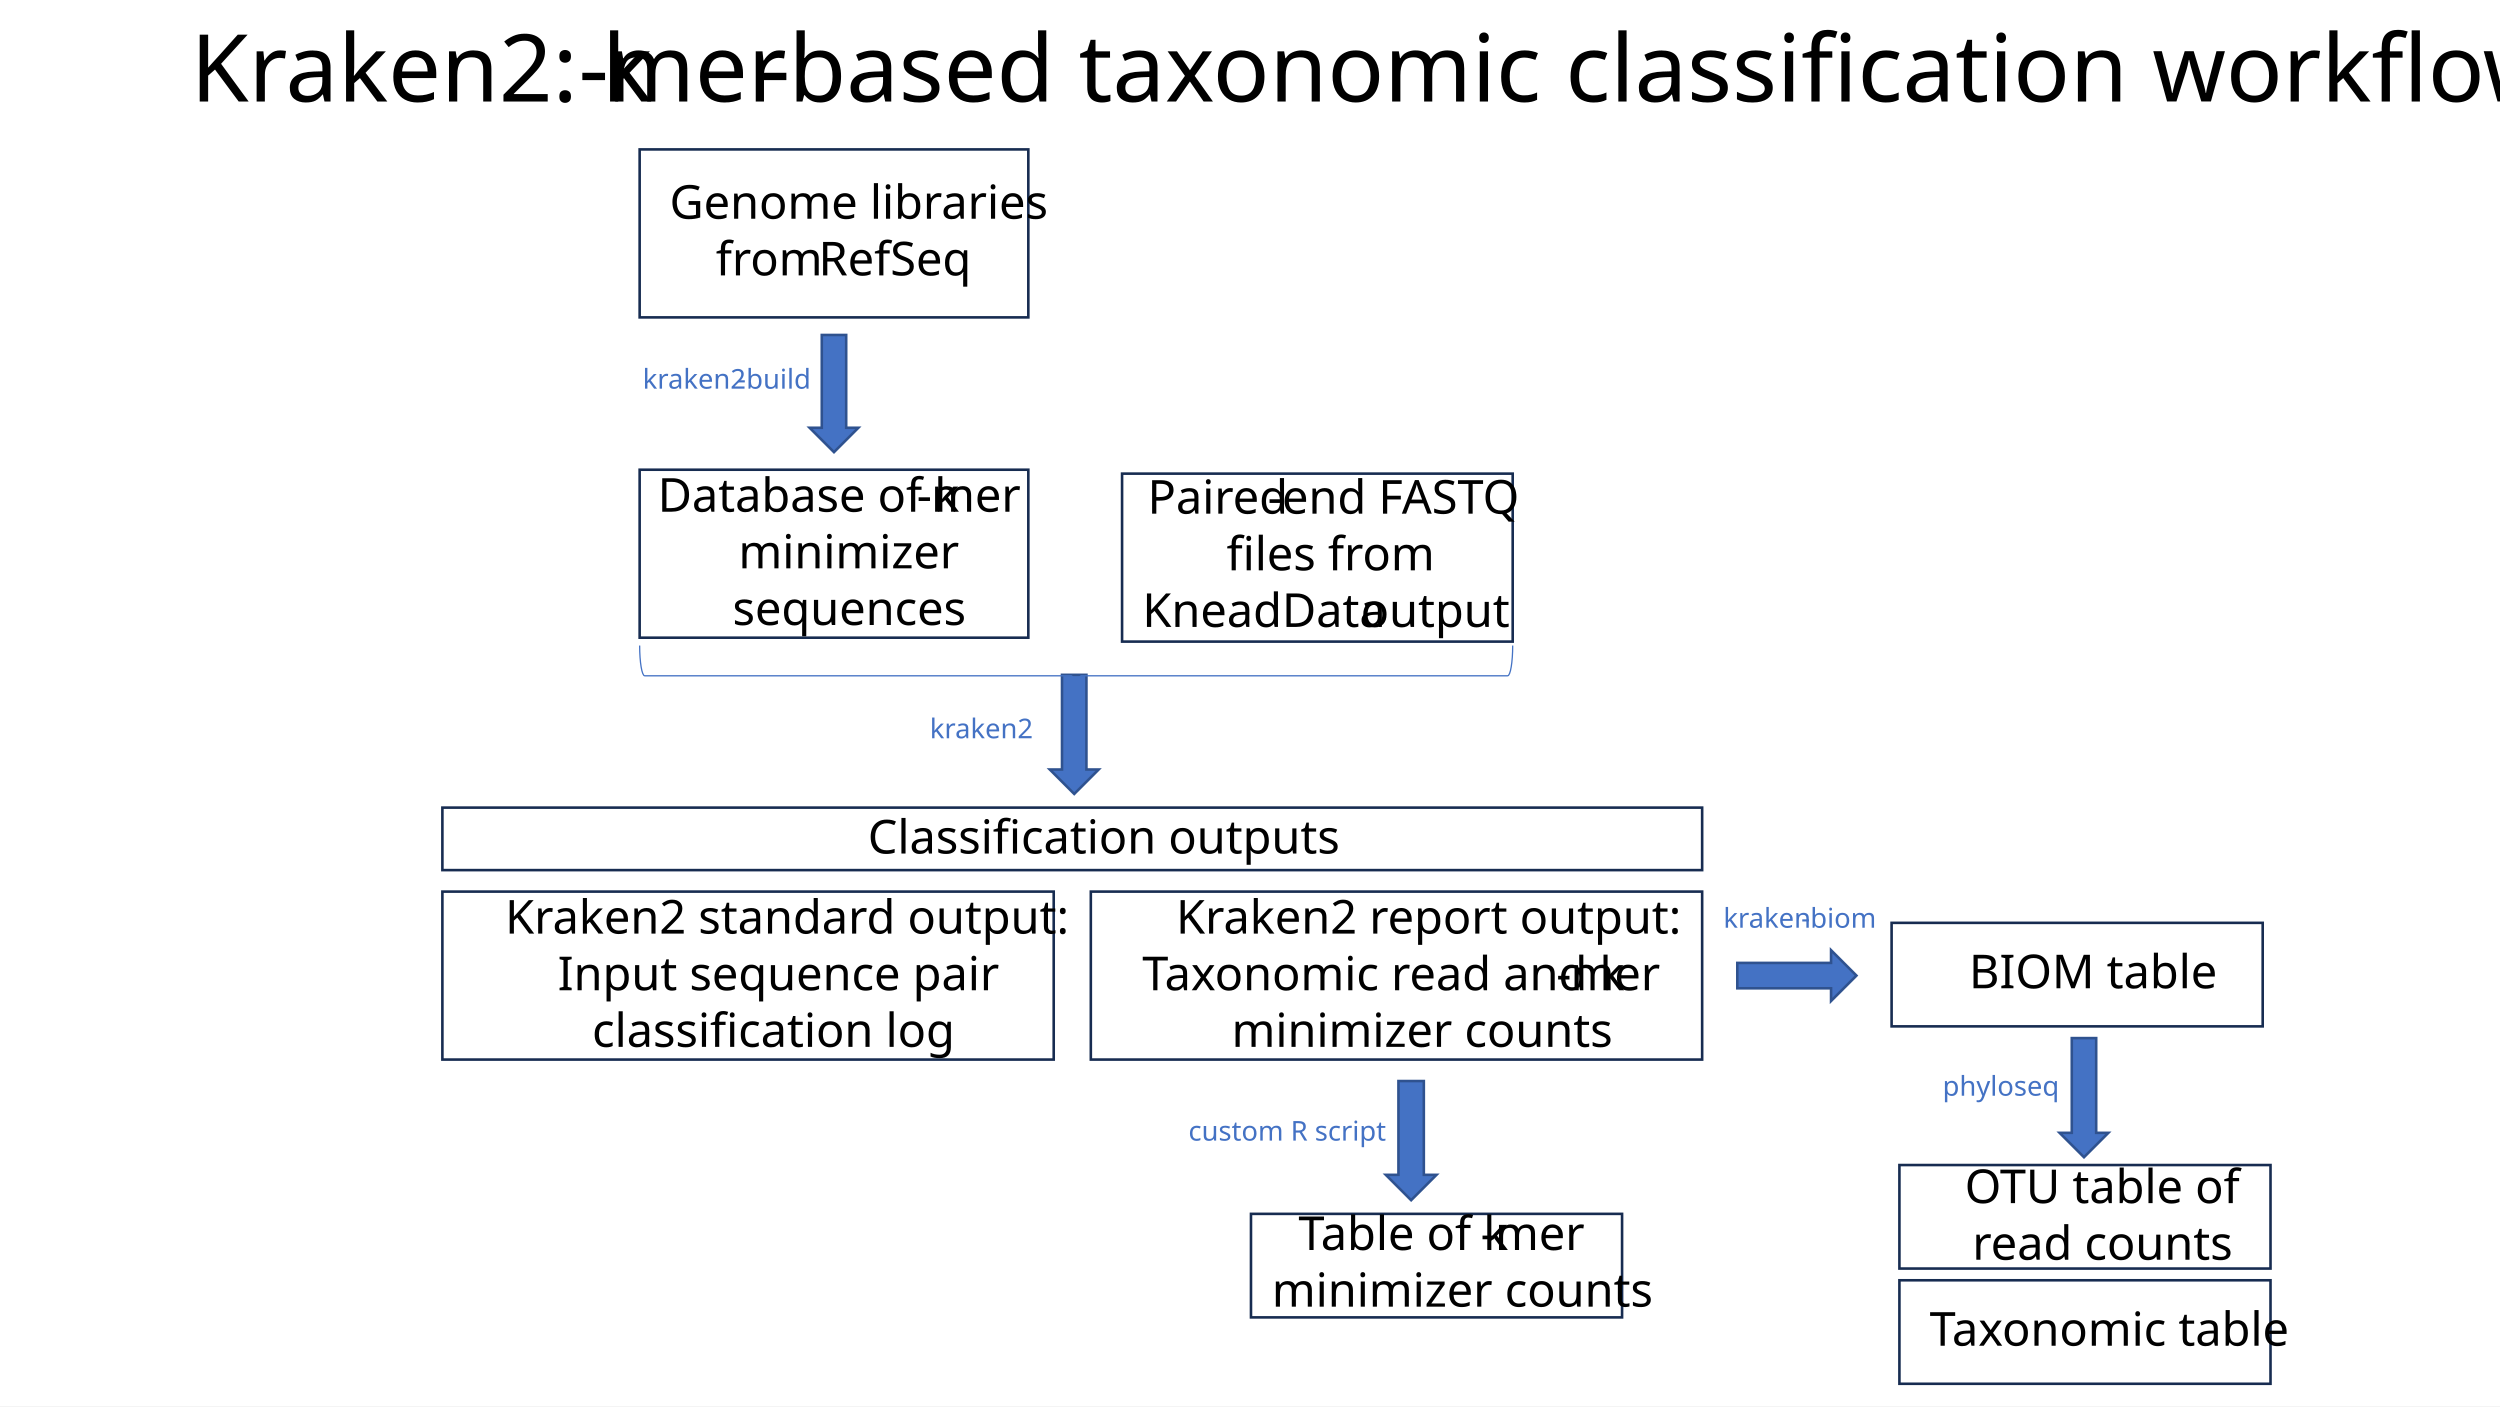
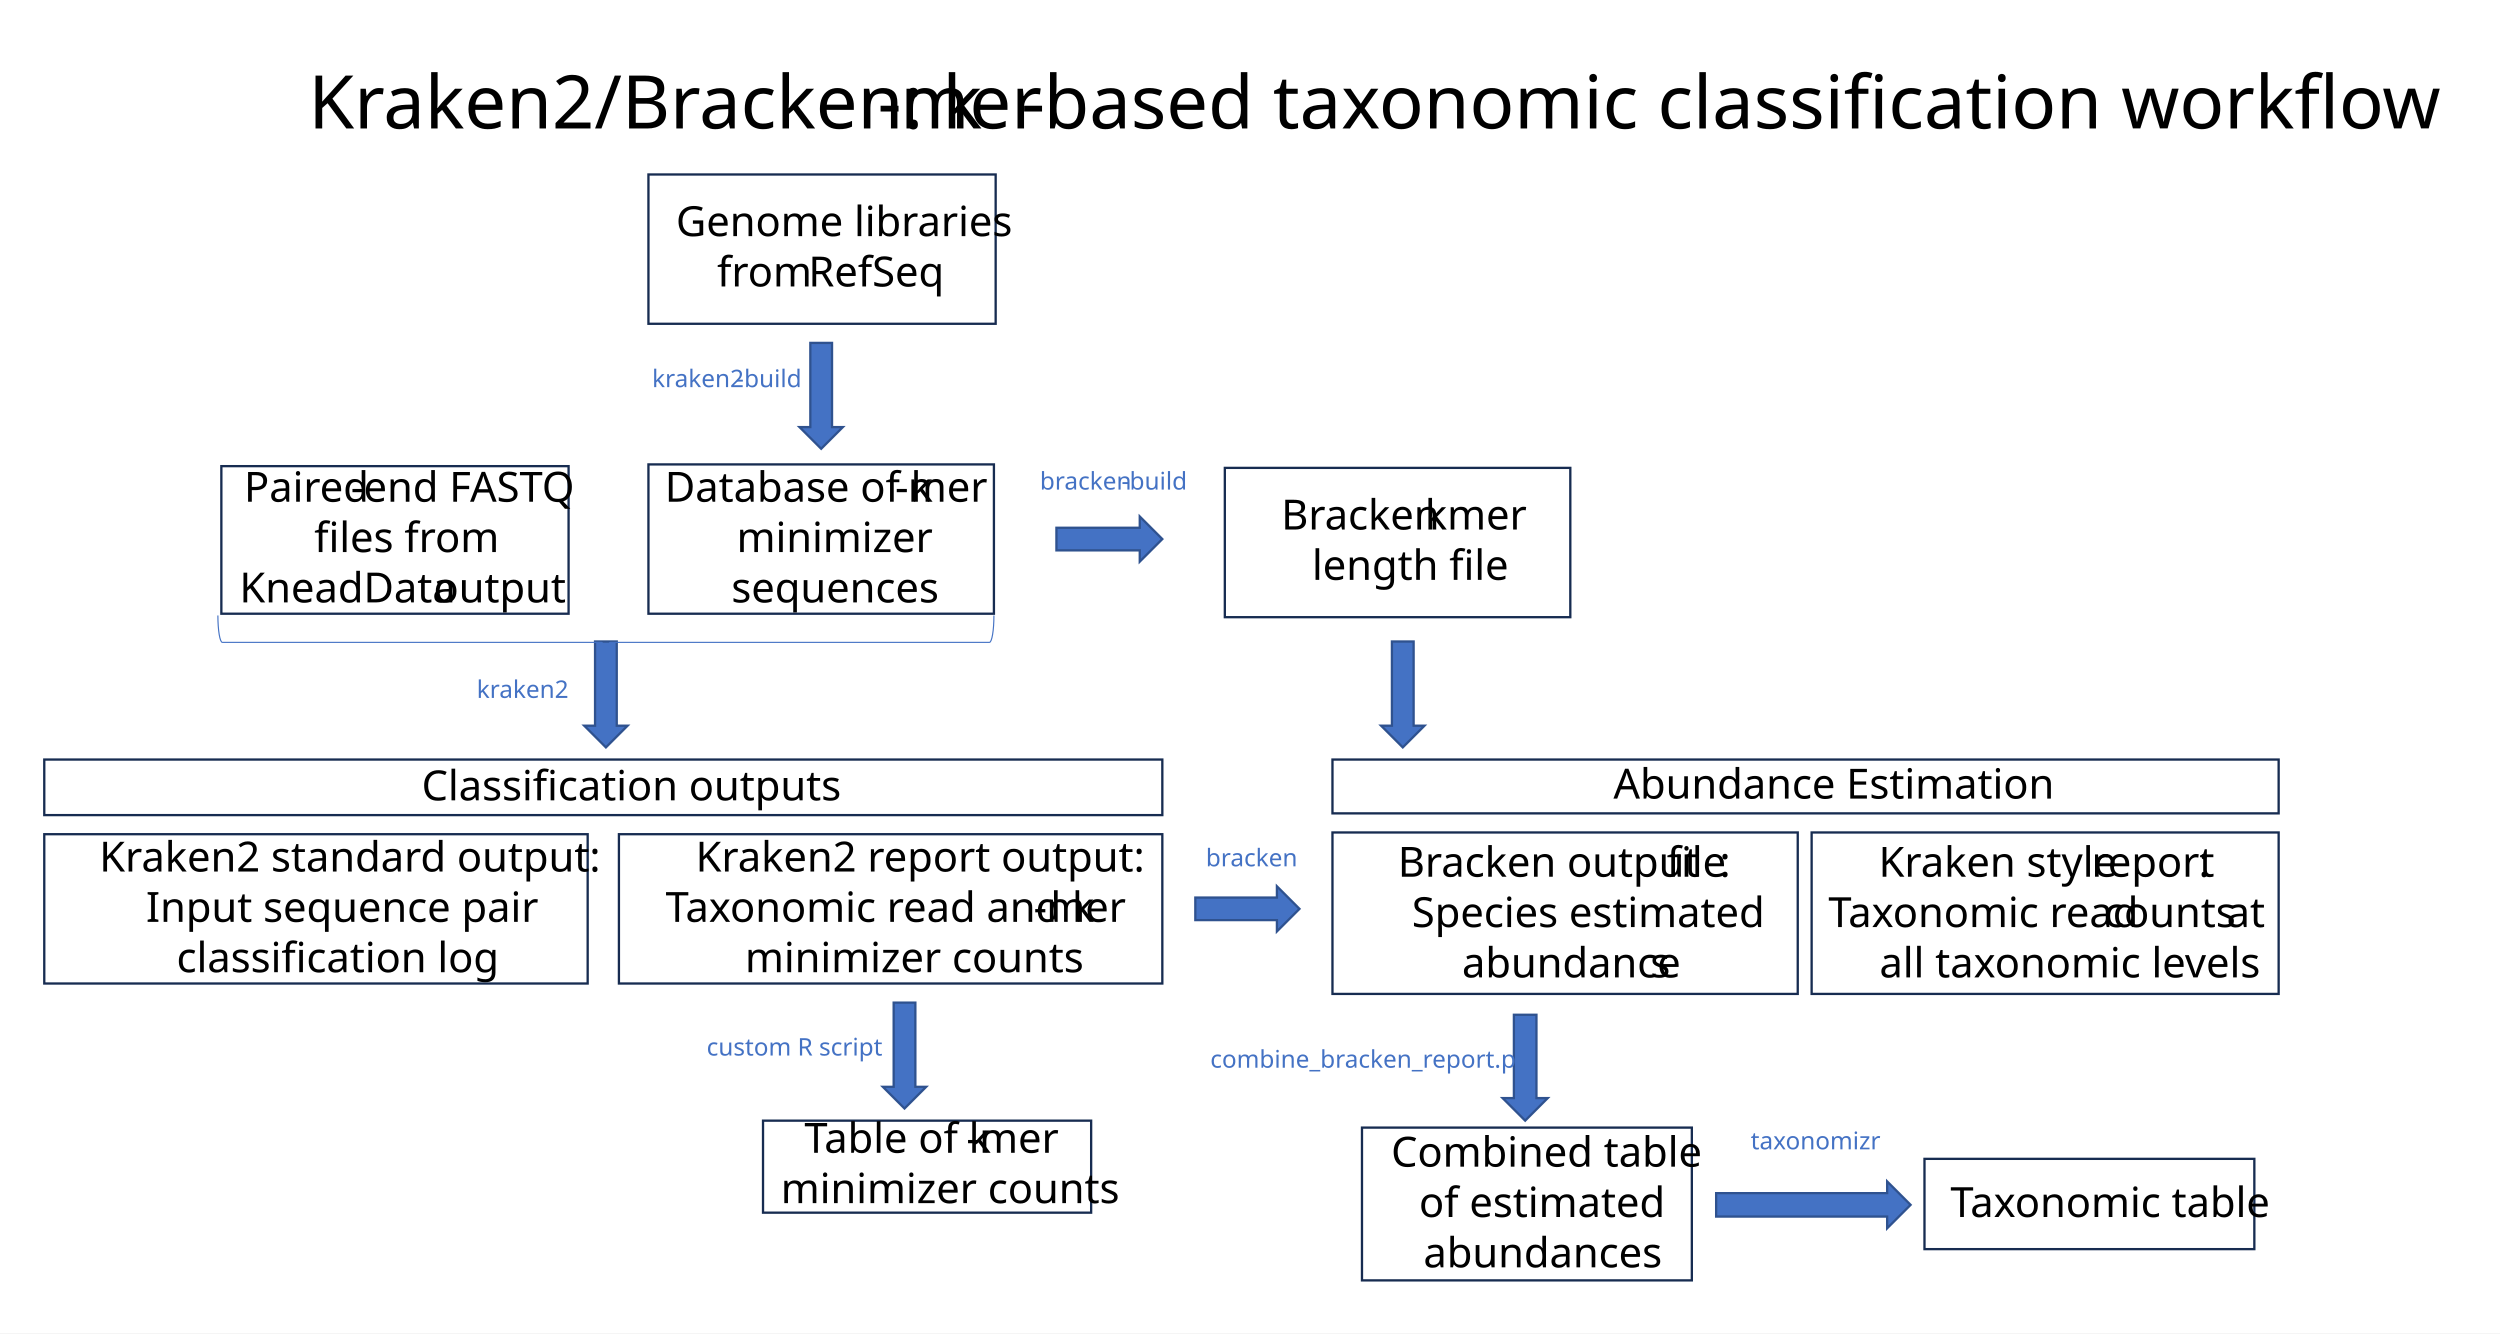
- <svg xmlns="http://www.w3.org/2000/svg" width="1280" height="720" overflow="hidden">
+ <svg xmlns="http://www.w3.org/2000/svg" width="1440" height="768" overflow="hidden">
  <g>
-     <rect x="0" y="0" width="1280" height="720" fill="#FFFFFF" />
-     <text font-family="Calibri Light,Calibri Light_MSFontService,sans-serif" font-weight="300" font-size="48" transform="translate(97.6 52)">Kraken2: k</text>
-     <text font-family="Calibri Light,Calibri Light_MSFontService,sans-serif" font-weight="300" font-size="48" transform="translate(296.247 52)">-</text>
-     <text font-family="Calibri Light,Calibri Light_MSFontService,sans-serif" font-weight="300" font-size="48" transform="translate(310.913 52)">mer</text>
-     <text font-family="Calibri Light,Calibri Light_MSFontService,sans-serif" font-weight="300" font-size="48" transform="translate(389.08 52)">-</text>
-     <text font-family="Calibri Light,Calibri Light_MSFontService,sans-serif" font-weight="300" font-size="48" transform="translate(403.747 52)">based taxonomic classification workflow</text>
-     <rect x="327.5" y="240.5" width="199" height="86" stroke="#172C51" stroke-width="1.333" stroke-miterlimit="8" fill="none" />
-     <text font-family="Calibri,Calibri_MSFontService,sans-serif" font-weight="400" font-size="24" transform="translate(336.733 262)">Database of k</text>
-     <text font-family="Calibri,Calibri_MSFontService,sans-serif" font-weight="400" font-size="24" transform="translate(469.386 262)">-</text>
-     <text font-family="Calibri,Calibri_MSFontService,sans-serif" font-weight="400" font-size="24" transform="translate(476.719 262)">mer</text>
-     <text font-family="Calibri,Calibri_MSFontService,sans-serif" font-weight="400" font-size="24" transform="translate(378.079 291)">minimizer</text>
-     <text font-family="Calibri,Calibri_MSFontService,sans-serif" font-weight="400" font-size="24" transform="translate(375.059 320)">sequences</text>
-     <path d="M433.25 171.5 433.25 219 439.5 219 427 231.5 414.5 219 420.75 219 420.75 171.5Z" stroke="#2F528F" stroke-width="1.333" stroke-miterlimit="8" fill="#4472C4" fill-rule="evenodd" />
-     <rect x="226.5" y="413.5" width="645" height="32" stroke="#172C51" stroke-width="1.333" stroke-miterlimit="8" fill="none" />
-     <text font-family="Calibri,Calibri_MSFontService,sans-serif" font-weight="400" font-size="24" transform="translate(444.311 437)">Classification outputs</text>
-     <rect x="226.5" y="456.5" width="313" height="86" stroke="#172C51" stroke-width="1.333" stroke-miterlimit="8" fill="none" />
-     <text font-family="Calibri,Calibri_MSFontService,sans-serif" font-weight="400" font-size="24" transform="translate(258.636 478)">Kraken2 standard output:</text>
-     <text font-family="Calibri,Calibri_MSFontService,sans-serif" font-weight="400" font-size="24" transform="translate(285.536 507)">Input sequence pair</text>
-     <text font-family="Calibri,Calibri_MSFontService,sans-serif" font-weight="400" font-size="24" transform="translate(303.163 536)">classification log</text>
-     <rect x="558.5" y="456.5" width="313" height="86" stroke="#172C51" stroke-width="1.333" stroke-miterlimit="8" fill="none" />
-     <text font-family="Calibri,Calibri_MSFontService,sans-serif" font-weight="400" font-size="24" transform="translate(602.142 478)">Kraken2 report output:</text>
-     <text font-family="Calibri,Calibri_MSFontService,sans-serif" font-weight="400" font-size="24" transform="translate(584.856 507)">Taxonomic read and k</text>
-     <text font-family="Calibri,Calibri_MSFontService,sans-serif" font-weight="400" font-size="24" transform="translate(796.802 507)">-</text>
-     <text font-family="Calibri,Calibri_MSFontService,sans-serif" font-weight="400" font-size="24" transform="translate(804.136 507)">mer</text>
-     <text font-family="Calibri,Calibri_MSFontService,sans-serif" font-weight="400" font-size="24" transform="translate(630.562 536)">minimizer counts</text>
-     <path d="M889.5 493 937.5 493 937.5 486.5 950.5 499.5 937.5 512.5 937.5 506 889.5 506Z" stroke="#2F528F" stroke-width="1.333" stroke-miterlimit="8" fill="#4472C4" fill-rule="evenodd" />
-     <rect x="972.5" y="596.5" width="190" height="53" stroke="#172C51" stroke-width="1.333" stroke-miterlimit="8" fill="none" />
-     <text font-family="Calibri,Calibri_MSFontService,sans-serif" font-weight="400" font-size="24" transform="translate(1005.93 616)">OTU table of</text>
-     <text font-family="Calibri,Calibri_MSFontService,sans-serif" font-weight="400" font-size="24" transform="translate(1009.83 645)">read counts</text>
-     <rect x="640.5" y="621.5" width="190" height="53" stroke="#172C51" stroke-width="1.333" stroke-miterlimit="8" fill="none" />
-     <text font-family="Calibri,Calibri_MSFontService,sans-serif" font-weight="400" font-size="24" transform="translate(664.806 640)">Table of k</text>
-     <text font-family="Calibri,Calibri_MSFontService,sans-serif" font-weight="400" font-size="24" transform="translate(758.1 640)">-</text>
-     <text font-family="Calibri,Calibri_MSFontService,sans-serif" font-weight="400" font-size="24" transform="translate(765.433 640)">mer</text>
-     <text font-family="Calibri,Calibri_MSFontService,sans-serif" font-weight="400" font-size="24" transform="translate(651.18 669)">minimizer counts</text>
-     <text fill="#4472C4" font-family="Abadi,Abadi_MSFontService,sans-serif" font-weight="400" font-size="14" transform="translate(882.366 475)">kraken</text>
-     <text fill="#4472C4" font-family="Abadi,Abadi_MSFontService,sans-serif" font-weight="400" font-size="14" transform="translate(922.2 475)">-</text>
-     <text fill="#4472C4" font-family="Abadi,Abadi_MSFontService,sans-serif" font-weight="400" font-size="14" transform="translate(926.866 475)">biom</text>
-     <path d="M729 553.5 729 601.5 735.5 601.5 722.5 614.5 709.5 601.5 716 601.5 716 553.5Z" stroke="#2F528F" stroke-width="1.333" stroke-miterlimit="8" fill="#4472C4" fill-rule="evenodd" />
-     <text fill="#4472C4" font-family="Abadi,Abadi_MSFontService,sans-serif" font-weight="400" font-size="14" transform="translate(608.485 584)">custom R script</text>
-     <rect x="327.5" y="76.5" width="199" height="86" stroke="#172C51" stroke-width="1.333" stroke-miterlimit="8" fill="none" />
-     <text font-family="Calibri,Calibri_MSFontService,sans-serif" font-weight="400" font-size="24" transform="translate(342.806 112)">Genome libraries</text>
-     <text font-family="Calibri,Calibri_MSFontService,sans-serif" font-weight="400" font-size="24" transform="translate(366.486 141)">from</text>
-     <text font-family="Calibri,Calibri_MSFontService,sans-serif" font-weight="400" font-size="24" transform="translate(419.099 141)">RefSeq</text>
-     <text fill="#4472C4" font-family="Abadi,Abadi_MSFontService,sans-serif" font-weight="400" font-size="14" transform="translate(329.059 199)">kraken2</text>
-     <text fill="#4472C4" font-family="Abadi,Abadi_MSFontService,sans-serif" font-weight="400" font-size="14" transform="translate(377.393 199)">-</text>
-     <text fill="#4472C4" font-family="Abadi,Abadi_MSFontService,sans-serif" font-weight="400" font-size="14" transform="translate(382.059 199)">build</text>
-     <path d="M556.25 345.5 556.25 394 562.5 394 550 406.5 537.5 394 543.75 394 543.75 345.5Z" stroke="#2F528F" stroke-width="1.333" stroke-miterlimit="8" fill="#4472C4" fill-rule="evenodd" />
-     <text fill="#4472C4" font-family="Abadi,Abadi_MSFontService,sans-serif" font-weight="400" font-size="14" transform="translate(476.053 378)">kraken2</text>
-     <rect x="574.5" y="242.5" width="200" height="86" stroke="#172C51" stroke-width="1.333" stroke-miterlimit="8" fill="none" />
-     <text font-family="Calibri,Calibri_MSFontService,sans-serif" font-weight="400" font-size="24" transform="translate(587.556 263)">Paired</text>
-     <text font-family="Calibri,Calibri_MSFontService,sans-serif" font-weight="400" font-size="24" transform="translate(649.063 263)">-</text>
-     <text font-family="Calibri,Calibri_MSFontService,sans-serif" font-weight="400" font-size="24" transform="translate(656.396 263)">end FASTQ</text>
-     <text font-family="Calibri,Calibri_MSFontService,sans-serif" font-weight="400" font-size="24" transform="translate(627.989 292)">files from</text>
-     <text font-family="Calibri,Calibri_MSFontService,sans-serif" font-weight="400" font-size="24" transform="translate(584.909 321)">KneadData</text>
-     <text font-family="Calibri,Calibri_MSFontService,sans-serif" font-weight="400" font-size="24" transform="translate(696.689 321)">output</text>
-     <rect x="972.5" y="655.5" width="190" height="53" stroke="#172C51" stroke-width="1.333" stroke-miterlimit="8" fill="none" />
-     <text font-family="Calibri,Calibri_MSFontService,sans-serif" font-weight="400" font-size="24" transform="translate(987.976 689)">Taxonomic table</text>
-     <path d="M1073.25 531.5 1073.25 580 1079.5 580 1067 592.5 1054.5 580 1060.75 580 1060.75 531.5Z" stroke="#2F528F" stroke-width="1.333" stroke-miterlimit="8" fill="#4472C4" fill-rule="evenodd" />
-     <rect x="968.5" y="472.5" width="190" height="53" stroke="#172C51" stroke-width="1.333" stroke-miterlimit="8" fill="none" />
-     <text font-family="Calibri,Calibri_MSFontService,sans-serif" font-weight="400" font-size="24" transform="translate(1008.12 506)">BIOM table</text>
-     <text fill="#4472C4" font-family="Abadi,Abadi_MSFontService,sans-serif" font-weight="400" font-size="14" transform="translate(994.612 561)">phyloseq</text>
-     <path d="M774.5 330.5C774.5 339.06 773.344 346 771.917 346L553.583 346C552.157 346 551 352.94 551 361.5 551 352.94 549.844 346 548.417 346L330.083 346C328.657 346 327.5 339.06 327.5 330.5" stroke="#4472C4" stroke-width="0.667" stroke-miterlimit="8" fill="none" fill-rule="evenodd" />
+     <rect x="0" y="0" width="1440" height="768" fill="#FFFFFF" />
+     <text font-family="Calibri Light,Calibri Light_MSFontService,sans-serif" font-weight="300" font-size="42.667" transform="translate(177.6 74)">Kraken2/Bracken: k</text>
+     <text font-family="Calibri Light,Calibri Light_MSFontService,sans-serif" font-weight="300" font-size="42.667" transform="translate(505.514 74)">-</text>
+     <text font-family="Calibri Light,Calibri Light_MSFontService,sans-serif" font-weight="300" font-size="42.667" transform="translate(518.514 74)">mer</text>
+     <text font-family="Calibri Light,Calibri Light_MSFontService,sans-serif" font-weight="300" font-size="42.667" transform="translate(588.18 74)">-</text>
+     <text font-family="Calibri Light,Calibri Light_MSFontService,sans-serif" font-weight="300" font-size="42.667" transform="translate(601.18 74)">based taxonomic classification workflow</text>
+     <rect x="373.5" y="267.5" width="199" height="86" stroke="#172C51" stroke-width="1.333" stroke-miterlimit="8" fill="none" />
+     <text font-family="Calibri,Calibri_MSFontService,sans-serif" font-weight="400" font-size="24" transform="translate(382.931 289)">Database of k</text>
+     <text font-family="Calibri,Calibri_MSFontService,sans-serif" font-weight="400" font-size="24" transform="translate(515.584 289)">-</text>
+     <text font-family="Calibri,Calibri_MSFontService,sans-serif" font-weight="400" font-size="24" transform="translate(522.917 289)">mer</text>
+     <text font-family="Calibri,Calibri_MSFontService,sans-serif" font-weight="400" font-size="24" transform="translate(424.277 318)">minimizer</text>
+     <text font-family="Calibri,Calibri_MSFontService,sans-serif" font-weight="400" font-size="24" transform="translate(421.257 347)">sequences</text>
+     <path d="M479.25 197.5 479.25 246 485.5 246 473 258.5 460.5 246 466.75 246 466.75 197.5Z" stroke="#2F528F" stroke-width="1.333" stroke-miterlimit="8" fill="#4472C4" fill-rule="evenodd" />
+     <rect x="25.5" y="437.5" width="644" height="32" stroke="#172C51" stroke-width="1.333" stroke-miterlimit="8" fill="none" />
+     <text font-family="Calibri,Calibri_MSFontService,sans-serif" font-weight="400" font-size="24" transform="translate(242.852 461)">Classification outputs</text>
+     <rect x="25.5" y="480.5" width="313" height="86" stroke="#172C51" stroke-width="1.333" stroke-miterlimit="8" fill="none" />
+     <text font-family="Calibri,Calibri_MSFontService,sans-serif" font-weight="400" font-size="24" transform="translate(57.1775 502)">Kraken2 standard output:</text>
+     <text font-family="Calibri,Calibri_MSFontService,sans-serif" font-weight="400" font-size="24" transform="translate(84.0775 531)">Input sequence pair</text>
+     <text font-family="Calibri,Calibri_MSFontService,sans-serif" font-weight="400" font-size="24" transform="translate(101.704 560)">classification log</text>
+     <rect x="356.5" y="480.5" width="313" height="86" stroke="#172C51" stroke-width="1.333" stroke-miterlimit="8" fill="none" />
+     <text font-family="Calibri,Calibri_MSFontService,sans-serif" font-weight="400" font-size="24" transform="translate(400.684 502)">Kraken2 report output:</text>
+     <text font-family="Calibri,Calibri_MSFontService,sans-serif" font-weight="400" font-size="24" transform="translate(383.397 531)">Taxonomic read and k</text>
+     <text font-family="Calibri,Calibri_MSFontService,sans-serif" font-weight="400" font-size="24" transform="translate(595.344 531)">-</text>
+     <text font-family="Calibri,Calibri_MSFontService,sans-serif" font-weight="400" font-size="24" transform="translate(602.677 531)">mer</text>
+     <text font-family="Calibri,Calibri_MSFontService,sans-serif" font-weight="400" font-size="24" transform="translate(429.104 560)">minimizer counts</text>
+     <path d="M688.5 517 735.5 517 735.5 510.5 748.5 523.5 735.5 536.5 735.5 530 688.5 530Z" stroke="#2F528F" stroke-width="1.333" stroke-miterlimit="8" fill="#4472C4" fill-rule="evenodd" />
+     <rect x="784.5" y="649.5" width="190" height="88" stroke="#172C51" stroke-width="1.333" stroke-miterlimit="8" fill="none" />
+     <text font-family="Calibri,Calibri_MSFontService,sans-serif" font-weight="400" font-size="24" transform="translate(801.279 672)">Combined table</text>
+     <text font-family="Calibri,Calibri_MSFontService,sans-serif" font-weight="400" font-size="24" transform="translate(817.339 701)">of estimated</text>
+     <text font-family="Calibri,Calibri_MSFontService,sans-serif" font-weight="400" font-size="24" transform="translate(819.886 730)">abundances</text>
+     <rect x="439.5" y="645.5" width="189" height="53" stroke="#172C51" stroke-width="1.333" stroke-miterlimit="8" fill="none" />
+     <text font-family="Calibri,Calibri_MSFontService,sans-serif" font-weight="400" font-size="24" transform="translate(463.348 664)">Table of k</text>
+     <text font-family="Calibri,Calibri_MSFontService,sans-serif" font-weight="400" font-size="24" transform="translate(556.641 664)">-</text>
+     <text font-family="Calibri,Calibri_MSFontService,sans-serif" font-weight="400" font-size="24" transform="translate(563.974 664)">mer</text>
+     <text font-family="Calibri,Calibri_MSFontService,sans-serif" font-weight="400" font-size="24" transform="translate(449.721 693)">minimizer counts</text>
+     <text fill="#4472C4" font-family="Abadi,Abadi_MSFontService,sans-serif" font-weight="400" font-size="14.013" transform="translate(694.574 499)">bracken</text>
+     <path d="M527.25 577.5 527.25 626 533.5 626 521 638.5 508.5 626 514.75 626 514.75 577.5Z" stroke="#2F528F" stroke-width="1.333" stroke-miterlimit="8" fill="#4472C4" fill-rule="evenodd" />
+     <text fill="#4472C4" font-family="Abadi,Abadi_MSFontService,sans-serif" font-weight="400" font-size="14.013" transform="translate(407.026 608)">custom R script</text>
+     <rect x="373.5" y="100.5" width="200" height="86" stroke="#172C51" stroke-width="1.333" stroke-miterlimit="8" fill="none" />
+     <text font-family="Calibri,Calibri_MSFontService,sans-serif" font-weight="400" font-size="24" transform="translate(389.352 136)">Genome libraries</text>
+     <text font-family="Calibri,Calibri_MSFontService,sans-serif" font-weight="400" font-size="24" transform="translate(413.032 165)">from</text>
+     <text font-family="Calibri,Calibri_MSFontService,sans-serif" font-weight="400" font-size="24" transform="translate(465.645 165)">RefSeq</text>
+     <text fill="#4472C4" font-family="Abadi,Abadi_MSFontService,sans-serif" font-weight="400" font-size="14.013" transform="translate(375.605 223)">kraken2</text>
+     <text fill="#4472C4" font-family="Abadi,Abadi_MSFontService,sans-serif" font-weight="400" font-size="14.013" transform="translate(423.938 223)">-</text>
+     <text fill="#4472C4" font-family="Abadi,Abadi_MSFontService,sans-serif" font-weight="400" font-size="14.013" transform="translate(428.605 223)">build</text>
+     <path d="M355.25 369.5 355.25 418 361.5 418 349 430.5 336.5 418 342.75 418 342.75 369.5Z" stroke="#2F528F" stroke-width="1.333" stroke-miterlimit="8" fill="#4472C4" fill-rule="evenodd" />
+     <text fill="#4472C4" font-family="Abadi,Abadi_MSFontService,sans-serif" font-weight="400" font-size="14.013" transform="translate(274.595 402)">kraken2</text>
+     <rect x="127.5" y="268.5" width="200" height="85" stroke="#172C51" stroke-width="1.333" stroke-miterlimit="8" fill="none" />
+     <text font-family="Calibri,Calibri_MSFontService,sans-serif" font-weight="400" font-size="24" transform="translate(140.564 289)">Paired</text>
+     <text font-family="Calibri,Calibri_MSFontService,sans-serif" font-weight="400" font-size="24" transform="translate(202.07 289)">-</text>
+     <text font-family="Calibri,Calibri_MSFontService,sans-serif" font-weight="400" font-size="24" transform="translate(209.404 289)">end FASTQ</text>
+     <text font-family="Calibri,Calibri_MSFontService,sans-serif" font-weight="400" font-size="24" transform="translate(180.997 318)">files from</text>
+     <text font-family="Calibri,Calibri_MSFontService,sans-serif" font-weight="400" font-size="24" transform="translate(137.917 347)">KneadData</text>
+     <text font-family="Calibri,Calibri_MSFontService,sans-serif" font-weight="400" font-size="24" transform="translate(249.697 347)">output</text>
+     <rect x="1108.5" y="667.5" width="190" height="52" stroke="#172C51" stroke-width="1.333" stroke-miterlimit="8" fill="none" />
+     <text font-family="Calibri,Calibri_MSFontService,sans-serif" font-weight="400" font-size="24" transform="translate(1123.45 701)">Taxonomic table</text>
+     <path d="M885 584.5 885 632.5 891.5 632.5 878.5 645.5 865.5 632.5 872 632.5 872 584.5Z" stroke="#2F528F" stroke-width="1.333" stroke-miterlimit="8" fill="#4472C4" fill-rule="evenodd" />
+     <rect x="767.5" y="479.5" width="268" height="93" stroke="#172C51" stroke-width="1.333" stroke-miterlimit="8" fill="none" />
+     <text font-family="Calibri,Calibri_MSFontService,sans-serif" font-weight="400" font-size="24" transform="translate(805.16 505)">Bracken output</text>
+     <text font-family="Calibri,Calibri_MSFontService,sans-serif" font-weight="400" font-size="24" transform="translate(960.06 505)">file</text>
+     <text font-family="Calibri,Calibri_MSFontService,sans-serif" font-weight="400" font-size="24" transform="translate(990.393 505)">:</text>
+     <text font-family="Calibri,Calibri_MSFontService,sans-serif" font-weight="400" font-size="24" transform="translate(813.233 534)">Species estimated</text>
+     <text font-family="Calibri,Calibri_MSFontService,sans-serif" font-weight="400" font-size="24" transform="translate(842.107 563)">abundance</text>
+     <text font-family="Calibri,Calibri_MSFontService,sans-serif" font-weight="400" font-size="24" transform="translate(950.607 563)">s</text>
+     <text fill="#4472C4" font-family="Abadi,Abadi_MSFontService,sans-serif" font-weight="400" font-size="14.013" transform="translate(697.118 615)">combine_bracken_report.py</text>
+     <path d="M572.5 354.5C572.5 363.06 571.344 370 569.917 370L351.583 370C350.157 370 349 376.94 349 385.5 349 376.94 347.844 370 346.417 370L128.083 370C126.657 370 125.5 363.06 125.5 354.5" stroke="#4472C4" stroke-width="0.667" stroke-miterlimit="8" fill="none" fill-rule="evenodd" />
+     <path d="M608.5 304 656.5 304 656.5 297.5 669.5 310.5 656.5 323.5 656.5 317 608.5 317Z" stroke="#2F528F" stroke-width="1.333" stroke-miterlimit="8" fill="#4472C4" fill-rule="evenodd" />
+     <text fill="#4472C4" font-family="Abadi,Abadi_MSFontService,sans-serif" font-weight="400" font-size="14.013" transform="translate(598.973 282)">bracken</text>
+     <text fill="#4472C4" font-family="Abadi,Abadi_MSFontService,sans-serif" font-weight="400" font-size="14.013" transform="translate(645.973 282)">-</text>
+     <text fill="#4472C4" font-family="Abadi,Abadi_MSFontService,sans-serif" font-weight="400" font-size="14.013" transform="translate(650.64 282)">build</text>
+     <rect x="705.5" y="269.5" width="199" height="86" stroke="#172C51" stroke-width="1.333" stroke-miterlimit="8" fill="none" />
+     <text font-family="Calibri,Calibri_MSFontService,sans-serif" font-weight="400" font-size="24" transform="translate(737.992 305)">Bracken</text>
+     <text font-family="Calibri,Calibri_MSFontService,sans-serif" font-weight="400" font-size="24" transform="translate(820.726 305)">kmer</text>
+     <text font-family="Calibri,Calibri_MSFontService,sans-serif" font-weight="400" font-size="24" transform="translate(755.706 334)">length file</text>
+     <path d="M814.25 369.5 814.25 418 820.5 418 808 430.5 795.5 418 801.75 418 801.75 369.5Z" stroke="#2F528F" stroke-width="1.333" stroke-miterlimit="8" fill="#4472C4" fill-rule="evenodd" />
+     <path d="M988.5 687.25 1087 687.25 1087 680.5 1100.5 694 1087 707.5 1087 700.75 988.5 700.75Z" stroke="#2F528F" stroke-width="1.333" stroke-miterlimit="8" fill="#4472C4" fill-rule="evenodd" />
+     <text fill="#4472C4" font-family="Abadi,Abadi_MSFontService,sans-serif" font-weight="400" font-size="14.013" transform="translate(1008.41 662)">taxonomizr</text>
+     <rect x="767.5" y="437.5" width="545" height="31" stroke="#172C51" stroke-width="1.333" stroke-miterlimit="8" fill="none" />
+     <text font-family="Calibri,Calibri_MSFontService,sans-serif" font-weight="400" font-size="24" transform="translate(929.329 460)">Abundance Estimation</text>
+     <rect x="1043.5" y="479.5" width="269" height="93" stroke="#172C51" stroke-width="1.333" stroke-miterlimit="8" fill="none" />
+     <text font-family="Calibri,Calibri_MSFontService,sans-serif" font-weight="400" font-size="24" transform="translate(1082.08 505)">Kraken style</text>
+     <text font-family="Calibri,Calibri_MSFontService,sans-serif" font-weight="400" font-size="24" transform="translate(1204.68 505)">report</text>
+     <text font-family="Calibri,Calibri_MSFontService,sans-serif" font-weight="400" font-size="24" transform="translate(1266.36 505)">:</text>
+     <text font-family="Calibri,Calibri_MSFontService,sans-serif" font-weight="400" font-size="24" transform="translate(1053.16 534)">Taxonomic read</text>
+     <text font-family="Calibri,Calibri_MSFontService,sans-serif" font-weight="400" font-size="24" transform="translate(1211.94 534)">counts</text>
+     <text font-family="Calibri,Calibri_MSFontService,sans-serif" font-weight="400" font-size="24" transform="translate(1282.52 534)">at</text>
+     <text font-family="Calibri,Calibri_MSFontService,sans-serif" font-weight="400" font-size="24" transform="translate(1082.56 563)">all taxonomic levels</text>
  </g>
</svg>
